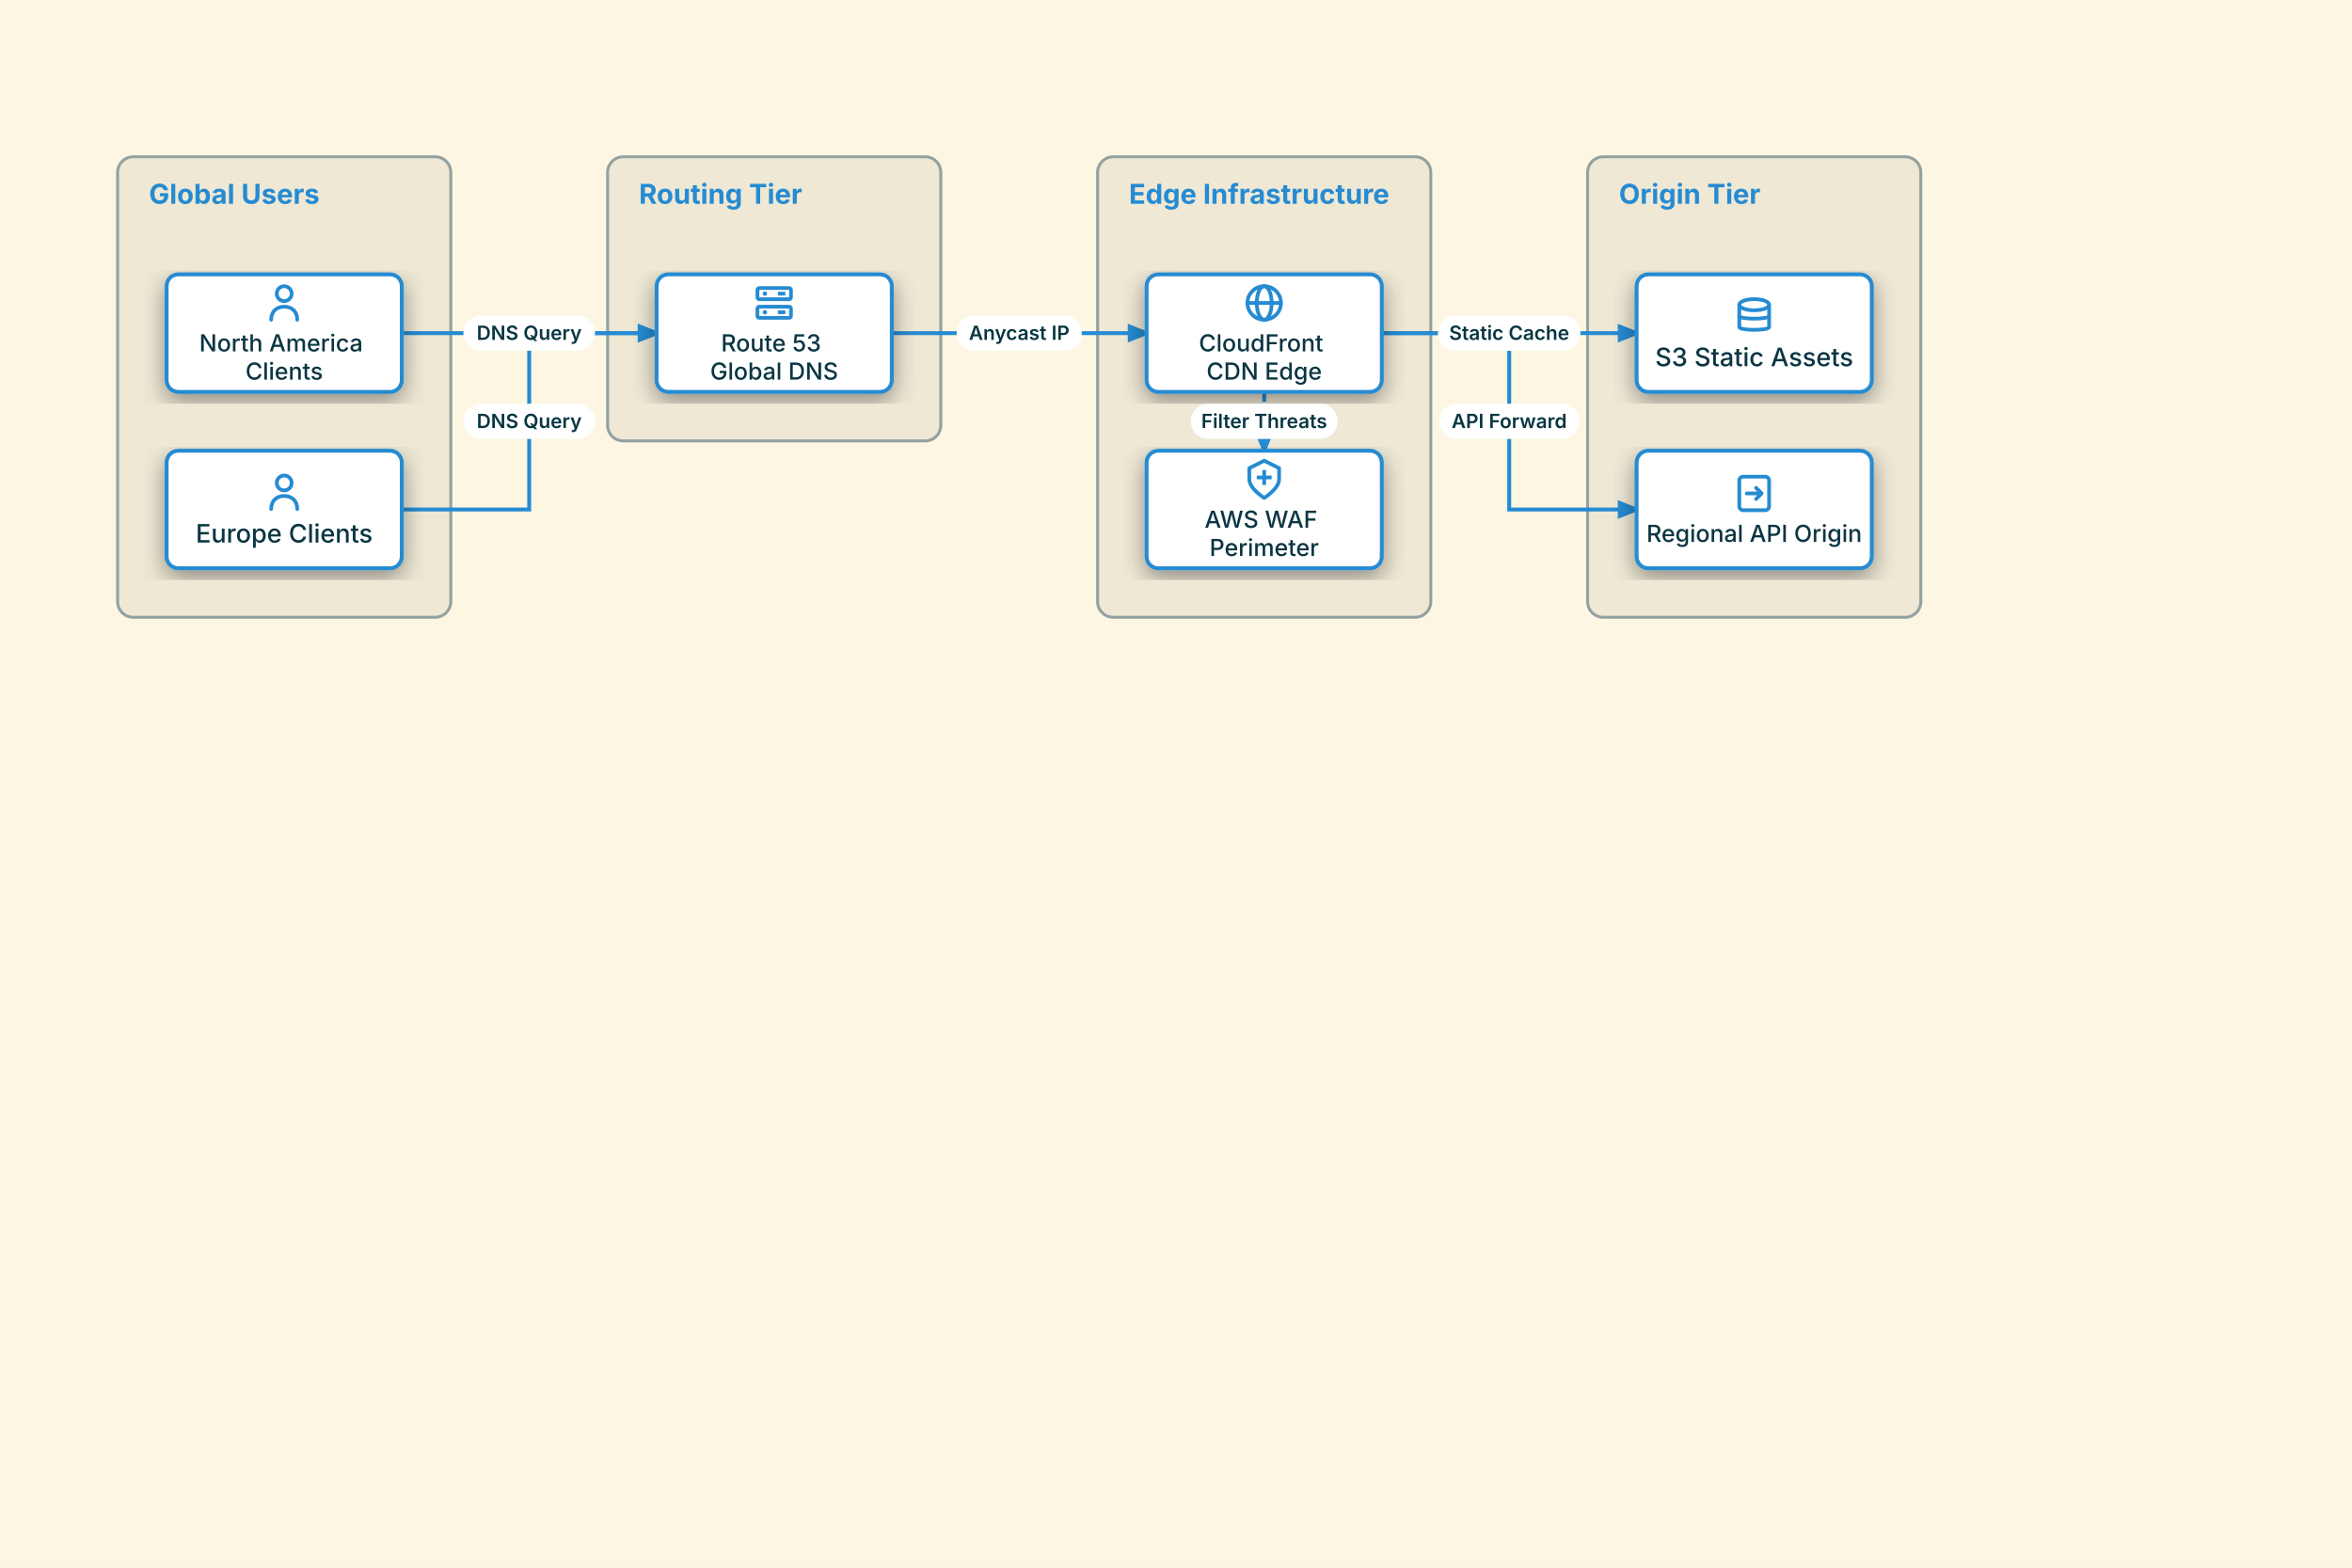
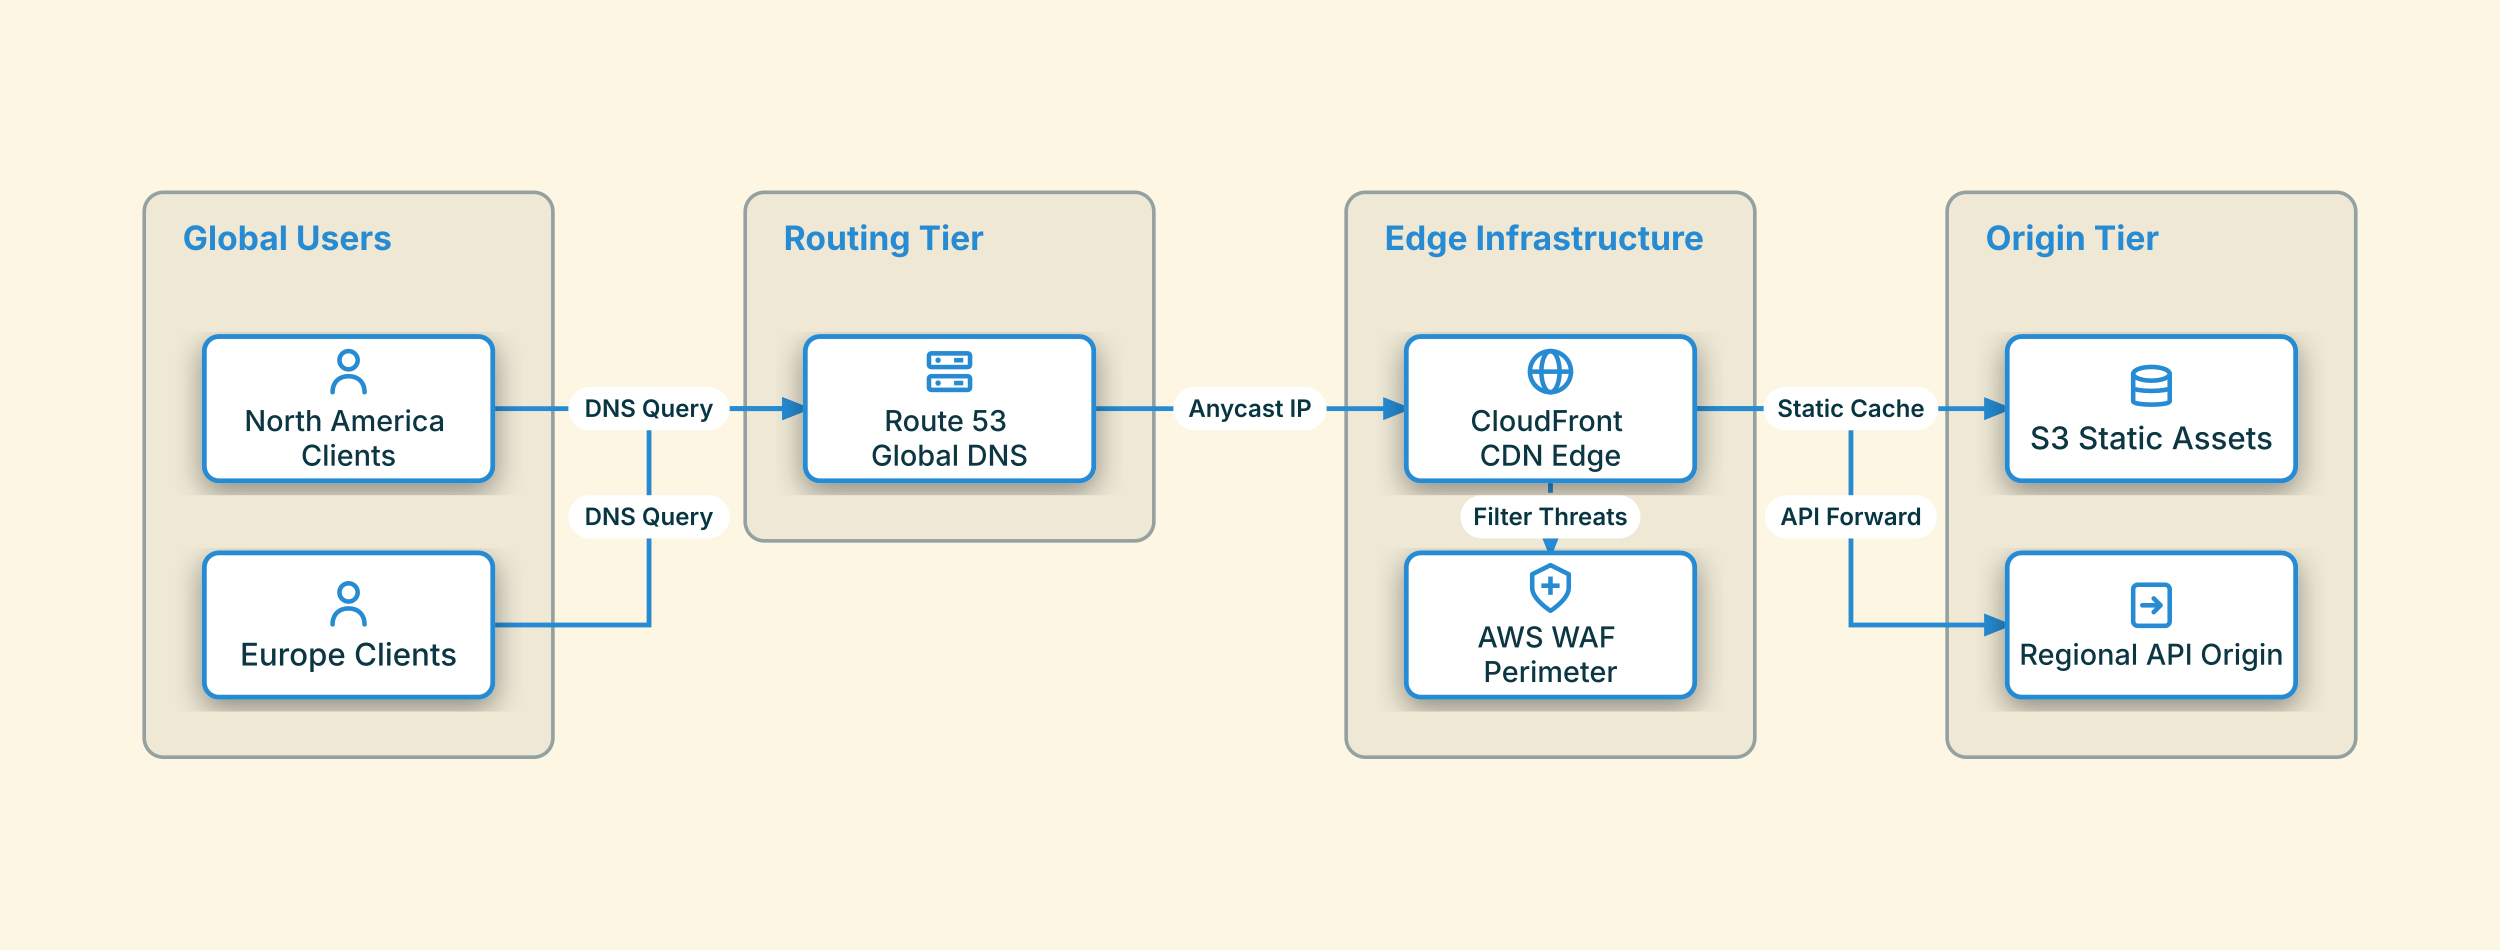
- <svg xmlns="http://www.w3.org/2000/svg" viewBox="0 0 1200 800" width="1200" height="800">
+ <svg xmlns="http://www.w3.org/2000/svg" viewBox="0 0 1040 395" width="1040" height="395">
  <defs>
    <marker id="arrow" viewBox="0 0 10 10" refX="8" refY="5" markerWidth="6" markerHeight="6" orient="auto-start-reverse">
      <path d="M 0 1 L 10 5 L 0 9 z" fill="#268BD2" />
    </marker>
    <marker id="arrow-tail" viewBox="0 0 10 10" refX="2" refY="5" markerWidth="6" markerHeight="6" orient="auto">
      <path d="M 10 1 L 0 5 L 10 9 z" fill="#268BD2" />
    </marker>
    <filter id="shadow" x="-10%" y="-10%" width="120%" height="120%">
      <feDropShadow dx="0" dy="4" stdDeviation="6" flood-color="#000000" flood-opacity="0.4" />
    </filter>
  </defs>
  <rect width="100%" height="100%" fill="#FDF6E3" />
  <g id="group_1">
    <rect x="60.0" y="80.0" width="170.0" height="235.0" rx="8" fill="#EEE8D5" stroke="#93A1A1" stroke-width="1.5" />
    <text x="76" y="104" fill="#268BD2" font-family="Inter, -apple-system, BlinkMacSystemFont, 'Segoe UI', Roboto, sans-serif" font-size="14" font-weight="700" text-anchor="start">Global Users</text>
  </g>
  <g id="group_2">
    <rect x="310.0" y="80.0" width="170.0" height="145.0" rx="8" fill="#EEE8D5" stroke="#93A1A1" stroke-width="1.5" />
    <text x="326" y="104" fill="#268BD2" font-family="Inter, -apple-system, BlinkMacSystemFont, 'Segoe UI', Roboto, sans-serif" font-size="14" font-weight="700" text-anchor="start">Routing Tier</text>
  </g>
  <g id="group_3">
    <rect x="560.0" y="80.0" width="170.0" height="235.0" rx="8" fill="#EEE8D5" stroke="#93A1A1" stroke-width="1.5" />
    <text x="576" y="104" fill="#268BD2" font-family="Inter, -apple-system, BlinkMacSystemFont, 'Segoe UI', Roboto, sans-serif" font-size="14" font-weight="700" text-anchor="start">Edge Infrastructure</text>
  </g>
  <g id="group_4">
    <rect x="810.0" y="80.0" width="170.0" height="235.0" rx="8" fill="#EEE8D5" stroke="#93A1A1" stroke-width="1.5" />
    <text x="826" y="104" fill="#268BD2" font-family="Inter, -apple-system, BlinkMacSystemFont, 'Segoe UI', Roboto, sans-serif" font-size="14" font-weight="700" text-anchor="start">Origin Tier</text>
  </g>
  <path d="M 205.0 170.0 L 335.0 170.0" fill="none" stroke="#268BD2" stroke-width="2" marker-end="url(#arrow)" />
  <path d="M 205.0 260.0 L 270.0 260.0 L 270.0 170.0 L 335.0 170.0" fill="none" stroke="#268BD2" stroke-width="2" marker-end="url(#arrow)" />
  <path d="M 455.0 170.0 L 585.0 170.0" fill="none" stroke="#268BD2" stroke-width="2" marker-end="url(#arrow)" />
  <path d="M 645.0 200.0 L 645.0 230.0" fill="none" stroke="#268BD2" stroke-width="2" stroke-dasharray="5,5" marker-end="url(#arrow)" />
  <path d="M 705.0 170.0 L 835.0 170.0" fill="none" stroke="#268BD2" stroke-width="2" marker-end="url(#arrow)" />
  <path d="M 705.0 170.0 L 770.0 170.0 L 770.0 260.0 L 835.0 260.0" fill="none" stroke="#268BD2" stroke-width="2" marker-end="url(#arrow)" />
  <g class="badge">
    <rect x="236.438" y="161.0" width="67.123" height="18.0" rx="9.0" fill="#FFFFFF" />
    <text x="270" y="173.44" fill="#073642" font-family="Inter, -apple-system, BlinkMacSystemFont, 'Segoe UI', Roboto, sans-serif" font-size="10" font-weight="600" text-anchor="middle">DNS Query</text>
  </g>
  <g class="badge">
    <rect x="236.438" y="206.0" width="67.123" height="18.0" rx="9.0" fill="#FFFFFF" />
    <text x="270" y="218.44" fill="#073642" font-family="Inter, -apple-system, BlinkMacSystemFont, 'Segoe UI', Roboto, sans-serif" font-size="10" font-weight="600" text-anchor="middle">DNS Query</text>
  </g>
  <g class="badge">
    <rect x="488.101" y="161.0" width="63.798" height="18.0" rx="9.0" fill="#FFFFFF" />
    <text x="520" y="173.44" fill="#073642" font-family="Inter, -apple-system, BlinkMacSystemFont, 'Segoe UI', Roboto, sans-serif" font-size="10" font-weight="600" text-anchor="middle">Anycast IP</text>
  </g>
  <g class="badge">
    <rect x="607.549" y="206.0" width="74.901" height="18.0" rx="9.0" fill="#FFFFFF" />
    <text x="645" y="218.44" fill="#073642" font-family="Inter, -apple-system, BlinkMacSystemFont, 'Segoe UI', Roboto, sans-serif" font-size="10" font-weight="600" text-anchor="middle">Filter Threats</text>
  </g>
  <g class="badge">
    <rect x="733.653" y="161.0" width="72.694" height="18.0" rx="9.0" fill="#FFFFFF" />
    <text x="770" y="173.44" fill="#073642" font-family="Inter, -apple-system, BlinkMacSystemFont, 'Segoe UI', Roboto, sans-serif" font-size="10" font-weight="600" text-anchor="middle">Static Cache</text>
  </g>
  <g class="badge">
    <rect x="734.214" y="206.0" width="71.571" height="18.0" rx="9.0" fill="#FFFFFF" />
    <text x="770" y="218.44" fill="#073642" font-family="Inter, -apple-system, BlinkMacSystemFont, 'Segoe UI', Roboto, sans-serif" font-size="10" font-weight="600" text-anchor="middle">API Forward</text>
  </g>
  <g id="user_na" filter="url(#shadow)">
    <rect x="85.0" y="140.0" width="120.0" height="60.0" rx="6.0" fill="#FFFFFF" stroke="#268BD2" stroke-width="2.0" />
    <g class="icon icon-user" transform="translate(133.6, 143.2) scale(0.95)">
      <circle cx="12" cy="7" r="4" fill="none" stroke="#268BD2" stroke-width="2.0" />
      <path d="M 5 21 C 5 16.5 8 14 12 14 C 16 14 19 16.5 19 21" fill="none" stroke="#268BD2" stroke-width="2.0" stroke-linecap="round" />
    </g>
    <text x="145" y="179.33" text-anchor="middle" fill="#073642" font-family="Inter, -apple-system, BlinkMacSystemFont, 'Segoe UI', Roboto, sans-serif" font-size="12" font-weight="500">
      <tspan x="145" dy="0">North America</tspan>
      <tspan x="145" dy="14.4">Clients</tspan>
    </text>
  </g>
  <g id="user_eu" filter="url(#shadow)">
    <rect x="85.0" y="230.0" width="120.0" height="60.0" rx="6.0" fill="#FFFFFF" stroke="#268BD2" stroke-width="2.0" />
    <g class="icon icon-user" transform="translate(133.6, 239.8) scale(0.95)">
      <circle cx="12" cy="7" r="4" fill="none" stroke="#268BD2" stroke-width="2.0" />
      <path d="M 5 21 C 5 16.5 8 14 12 14 C 16 14 19 16.5 19 21" fill="none" stroke="#268BD2" stroke-width="2.0" stroke-linecap="round" />
    </g>
    <text x="145" y="276.87" fill="#073642" font-family="Inter, -apple-system, BlinkMacSystemFont, 'Segoe UI', Roboto, sans-serif" font-size="13" font-weight="500" text-anchor="middle">Europe Clients</text>
  </g>
  <g id="dns" filter="url(#shadow)">
    <rect x="335.0" y="140.0" width="120.0" height="60.0" rx="6.0" fill="#FFFFFF" stroke="#268BD2" stroke-width="2.0" />
    <g class="icon icon-dns" transform="translate(383.6, 143.2) scale(0.95)">
      <rect x="3" y="4" width="18" height="6" rx="1" fill="none" stroke="#268BD2" stroke-width="2.0" />
      <rect x="3" y="14" width="18" height="6" rx="1" fill="none" stroke="#268BD2" stroke-width="2.0" />
      <circle cx="7" cy="7" r="1.2" fill="#268BD2" />
      <circle cx="7" cy="17" r="1.2" fill="#268BD2" />
      <line x1="14" y1="7" x2="18" y2="7" stroke="#268BD2" stroke-width="2.0" />
      <line x1="14" y1="17" x2="18" y2="17" stroke="#268BD2" stroke-width="2.0" />
    </g>
    <text x="395" y="179.33" text-anchor="middle" fill="#073642" font-family="Inter, -apple-system, BlinkMacSystemFont, 'Segoe UI', Roboto, sans-serif" font-size="12" font-weight="500">
      <tspan x="395" dy="0">Route 53</tspan>
      <tspan x="395" dy="14.4">Global DNS</tspan>
    </text>
  </g>
  <g id="cdn" filter="url(#shadow)">
    <rect x="585.0" y="140.0" width="120.0" height="60.0" rx="6.0" fill="#FFFFFF" stroke="#268BD2" stroke-width="2.0" />
    <g class="icon icon-cdn" transform="translate(633.6, 143.2) scale(0.95)">
      <circle cx="12" cy="12" r="9" fill="none" stroke="#268BD2" stroke-width="2.0" />
      <ellipse cx="12" cy="12" rx="4" ry="9" fill="none" stroke="#268BD2" stroke-width="2.0" />
      <line x1="3" y1="12" x2="21" y2="12" stroke="#268BD2" stroke-width="2.0" />
    </g>
    <text x="645" y="179.33" text-anchor="middle" fill="#073642" font-family="Inter, -apple-system, BlinkMacSystemFont, 'Segoe UI', Roboto, sans-serif" font-size="12" font-weight="500">
      <tspan x="645" dy="0">CloudFront</tspan>
      <tspan x="645" dy="14.4">CDN Edge</tspan>
    </text>
  </g>
  <g id="waf" filter="url(#shadow)">
    <rect x="585.0" y="230.0" width="120.0" height="60.0" rx="6.0" fill="#FFFFFF" stroke="#268BD2" stroke-width="2.0" />
    <g class="icon icon-firewall" transform="translate(633.6, 233.2) scale(0.95)">
      <path d="M 12 2 L 20 6 V 12 C 20 17 12 22 12 22 C 12 22 4 17 4 12 V 6 Z" fill="none" stroke="#268BD2" stroke-width="2.0" stroke-linejoin="round" />
      <line x1="8" y1="11" x2="16" y2="11" stroke="#268BD2" stroke-width="2.0" />
      <line x1="12" y1="7" x2="12" y2="15" stroke="#268BD2" stroke-width="2.0" />
    </g>
    <text x="645" y="269.33" text-anchor="middle" fill="#073642" font-family="Inter, -apple-system, BlinkMacSystemFont, 'Segoe UI', Roboto, sans-serif" font-size="12" font-weight="500">
      <tspan x="645" dy="0">AWS WAF</tspan>
      <tspan x="645" dy="14.4">Perimeter</tspan>
    </text>
  </g>
  <g id="s3_static" filter="url(#shadow)">
    <rect x="835.0" y="140.0" width="120.0" height="60.0" rx="6.0" fill="#FFFFFF" stroke="#268BD2" stroke-width="2.0" />
    <g class="icon icon-storage" transform="translate(883.6, 149.8) scale(0.95)">
      <ellipse cx="12" cy="6" rx="8" ry="3" fill="none" stroke="#268BD2" stroke-width="2.0" />
      <path d="M 4 6 V 18 C 4 20 20 20 20 18 V 6" fill="none" stroke="#268BD2" stroke-width="2.0" />
      <path d="M 4 12 C 4 14 20 14 20 12" fill="none" stroke="#268BD2" stroke-width="2.0" />
    </g>
    <text x="895" y="186.87" fill="#073642" font-family="Inter, -apple-system, BlinkMacSystemFont, 'Segoe UI', Roboto, sans-serif" font-size="13" font-weight="500" text-anchor="middle">S3 Static Assets</text>
  </g>
  <g id="alb_api" filter="url(#shadow)">
    <rect x="835.0" y="230.0" width="120.0" height="60.0" rx="6.0" fill="#FFFFFF" stroke="#268BD2" stroke-width="2.0" />
    <g class="icon icon-api_gateway" transform="translate(883.6, 240.4) scale(0.95)">
      <rect x="4" y="3" width="16" height="18" rx="2" fill="none" stroke="#268BD2" stroke-width="2.0" />
      <path d="M 8 12 H 16 M 13 9 L 16 12 L 13 15" fill="none" stroke="#268BD2" stroke-width="2.0" stroke-linecap="round" stroke-linejoin="round" />
    </g>
    <text x="895" y="276.53" fill="#073642" font-family="Inter, -apple-system, BlinkMacSystemFont, 'Segoe UI', Roboto, sans-serif" font-size="12" font-weight="500" text-anchor="middle">Regional API Origin</text>
  </g>
</svg>
